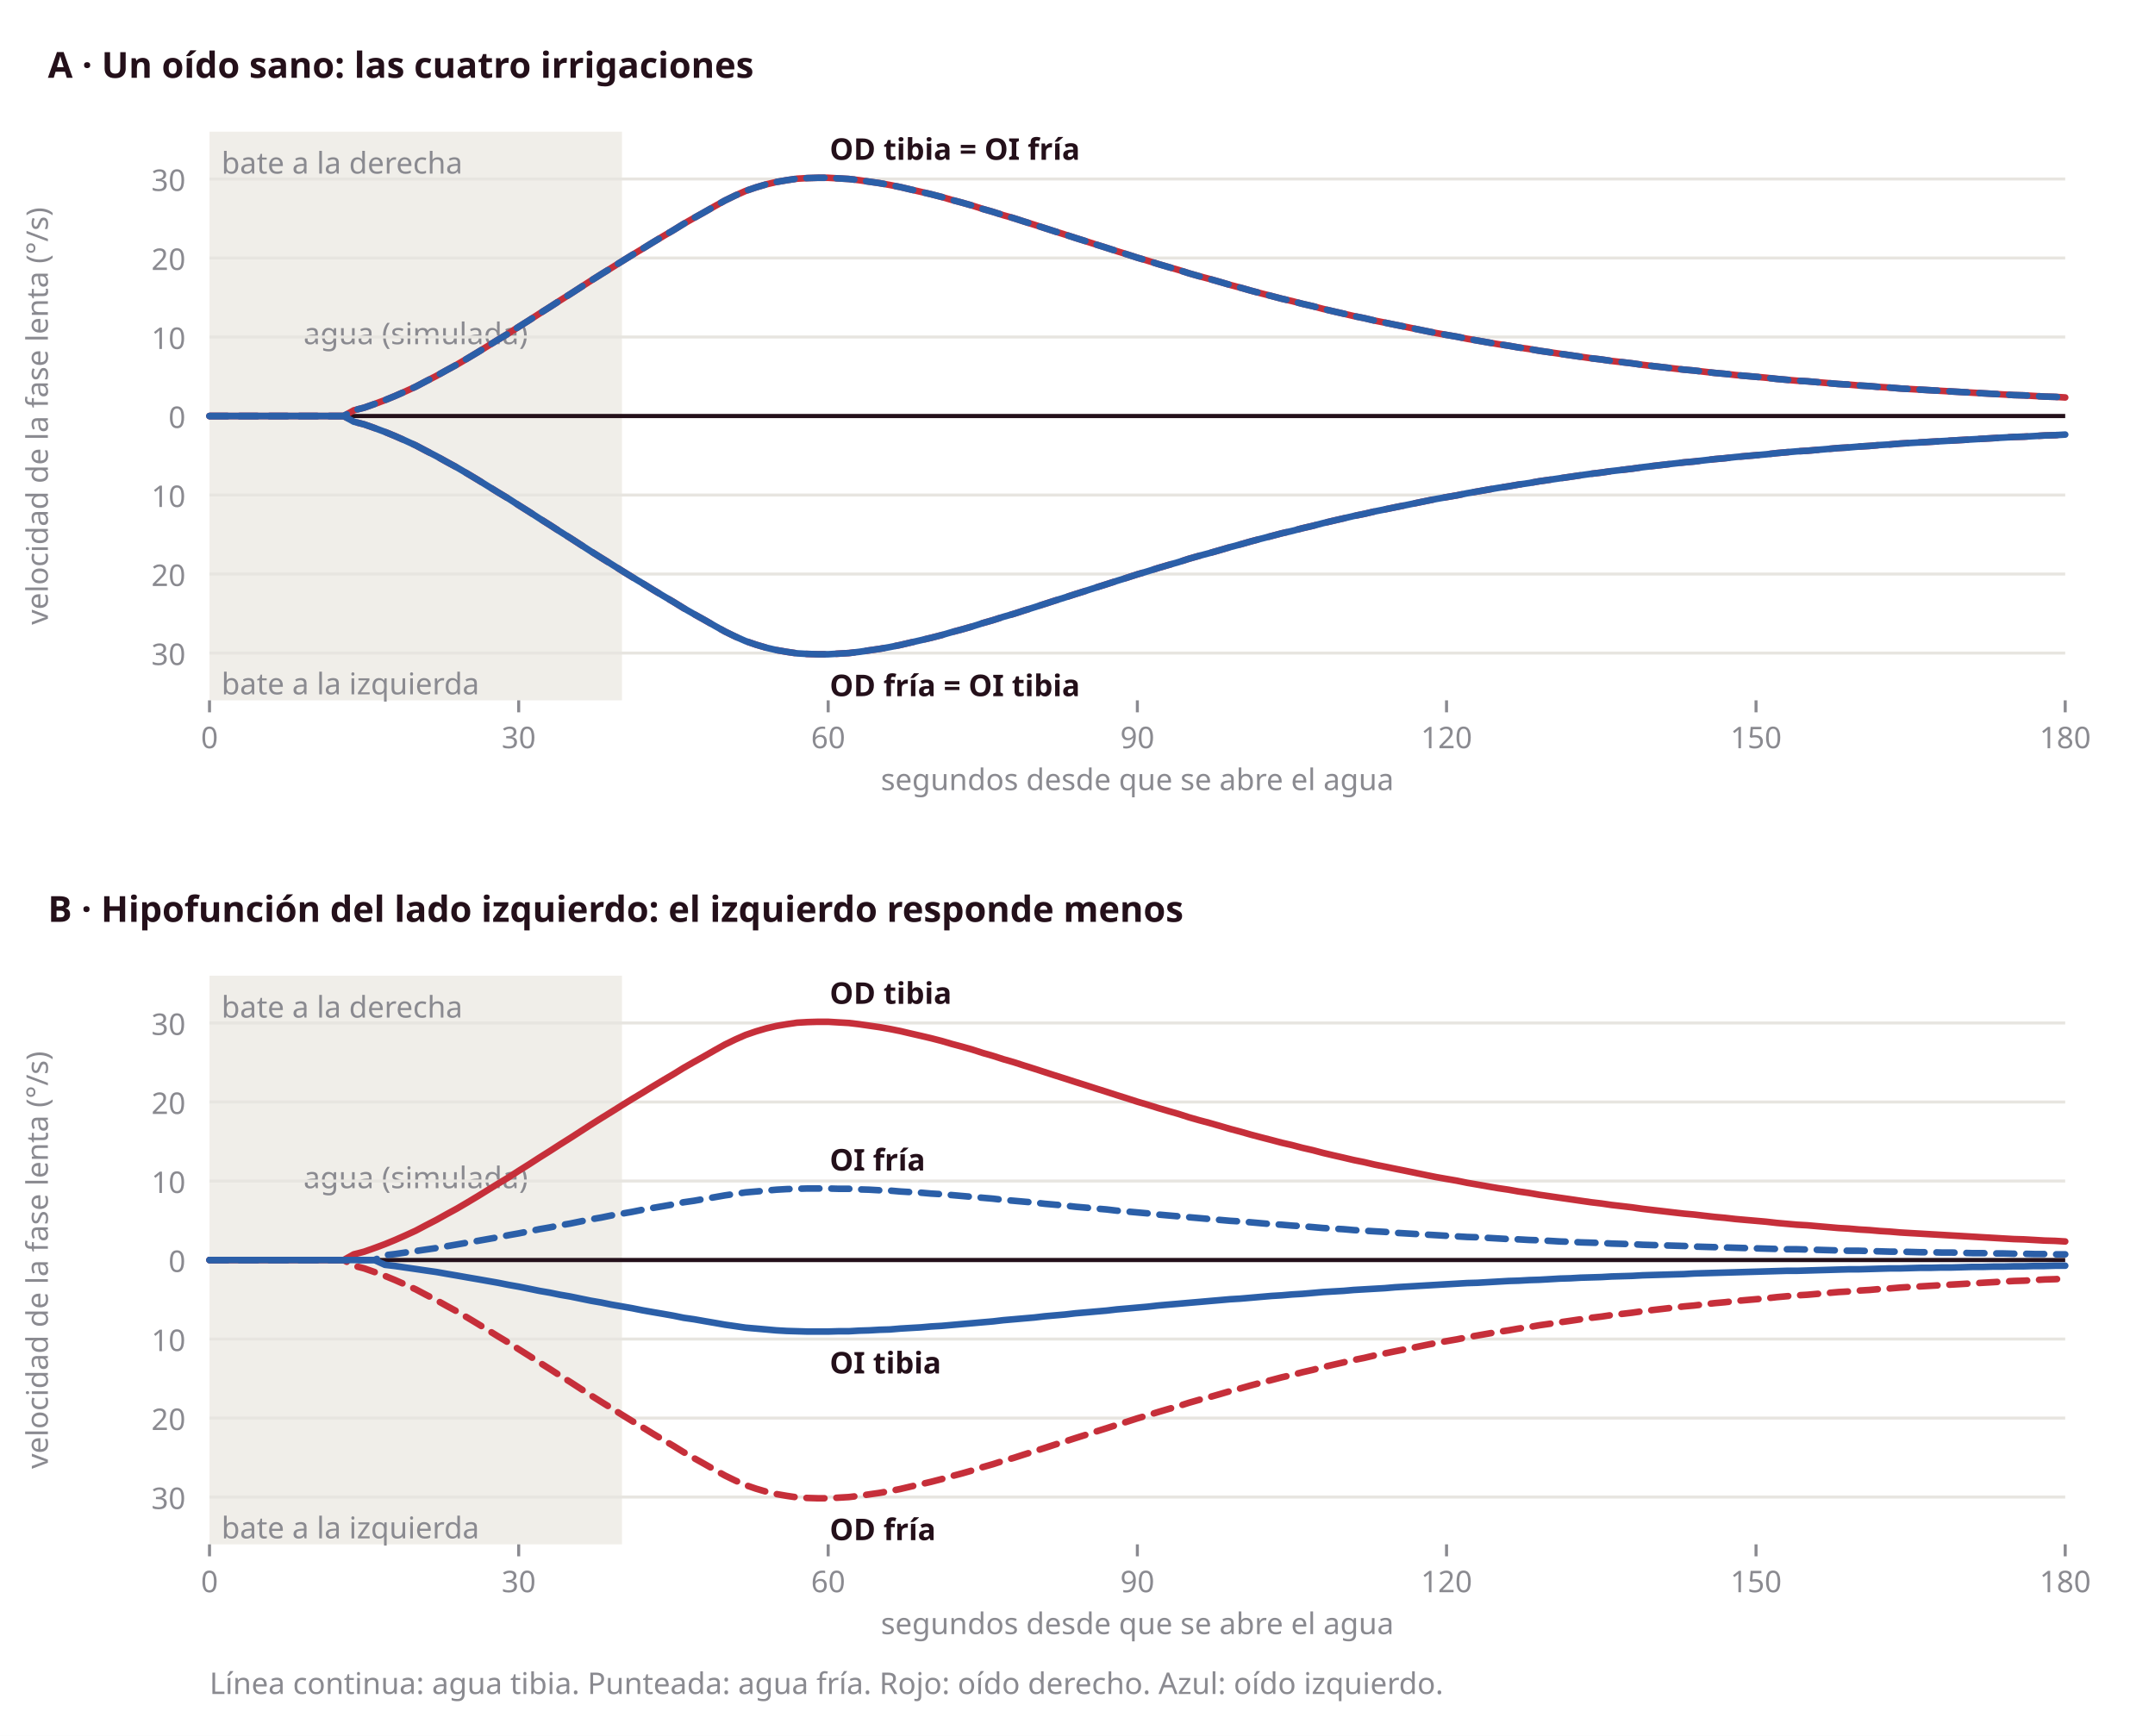
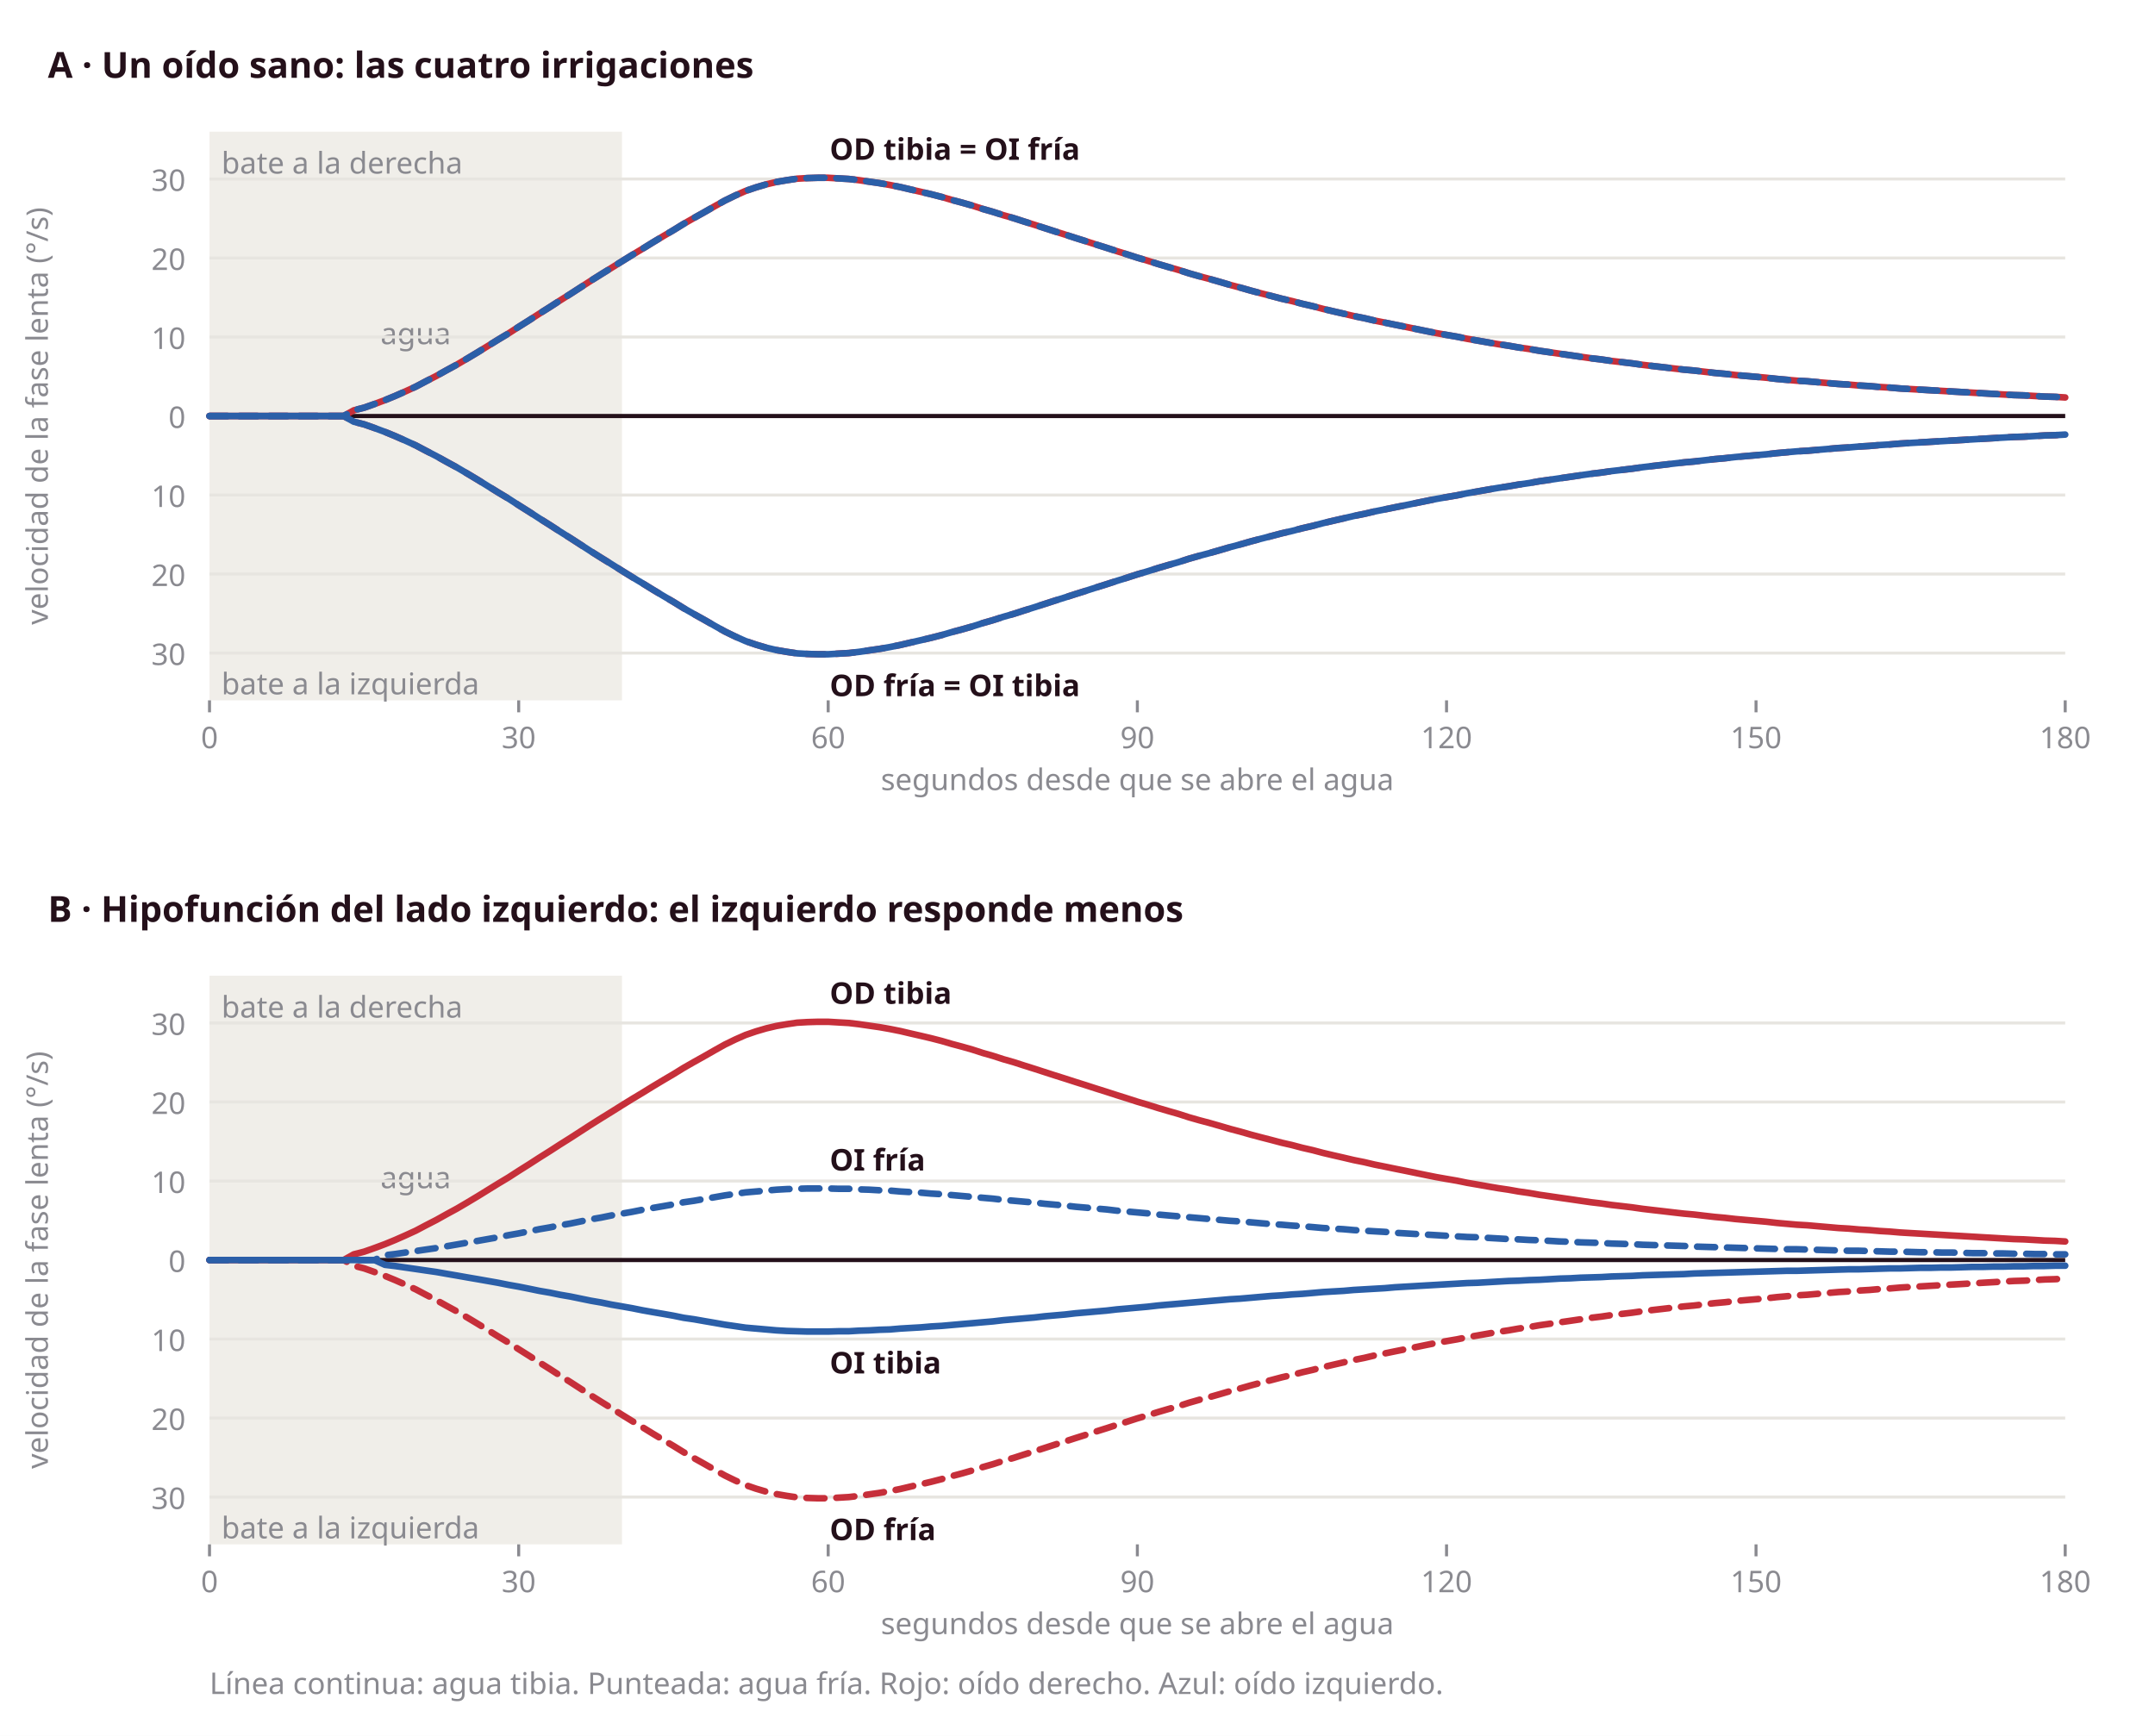
<svg xmlns="http://www.w3.org/2000/svg" viewBox="0 0 720 580" width="720" height="580">
  <defs />
  <rect width="720" height="580" fill="#fff" />
  <text x="16.0" y="26.0" font-family="'Plus Jakarta Sans', sans-serif" font-size="12" fill="#24101a" text-anchor="start" font-weight="700">A · Un oído sano: las cuatro irrigaciones</text>
  <rect x="70.0" y="44" width="137.8" height="190" fill="#f0eee9" />
-   <text x="138.9" y="115.0" font-family="'Plus Jakarta Sans', sans-serif" font-size="10" fill="#8a8a90" text-anchor="middle" font-weight="400">agua (simulada)</text>
+   <text x="138.9" y="115.0" font-family="'Plus Jakarta Sans', sans-serif" font-size="10" fill="#8a8a90" text-anchor="middle" font-weight="400">agua</text>
  <line x1="70.0" y1="218.2" x2="690.0" y2="218.2" stroke="#e7e5e0" stroke-width="1" />
  <text x="62.0" y="222.2" font-family="'Plus Jakarta Sans', sans-serif" font-size="10" fill="#8a8a90" text-anchor="end" font-weight="400">30</text>
  <line x1="70.0" y1="191.8" x2="690.0" y2="191.8" stroke="#e7e5e0" stroke-width="1" />
  <text x="62.0" y="195.8" font-family="'Plus Jakarta Sans', sans-serif" font-size="10" fill="#8a8a90" text-anchor="end" font-weight="400">20</text>
  <line x1="70.0" y1="165.4" x2="690.0" y2="165.4" stroke="#e7e5e0" stroke-width="1" />
  <text x="62.0" y="169.4" font-family="'Plus Jakarta Sans', sans-serif" font-size="10" fill="#8a8a90" text-anchor="end" font-weight="400">10</text>
  <line x1="70.0" y1="139.0" x2="690.0" y2="139.0" stroke="#24101a" stroke-width="1.4" />
  <text x="62.0" y="143.0" font-family="'Plus Jakarta Sans', sans-serif" font-size="10" fill="#8a8a90" text-anchor="end" font-weight="400">0</text>
  <line x1="70.0" y1="112.6" x2="690.0" y2="112.6" stroke="#e7e5e0" stroke-width="1" />
  <text x="62.0" y="116.6" font-family="'Plus Jakarta Sans', sans-serif" font-size="10" fill="#8a8a90" text-anchor="end" font-weight="400">10</text>
  <line x1="70.0" y1="86.2" x2="690.0" y2="86.2" stroke="#e7e5e0" stroke-width="1" />
  <text x="62.0" y="90.2" font-family="'Plus Jakarta Sans', sans-serif" font-size="10" fill="#8a8a90" text-anchor="end" font-weight="400">20</text>
  <line x1="70.0" y1="59.8" x2="690.0" y2="59.8" stroke="#e7e5e0" stroke-width="1" />
  <text x="62.0" y="63.8" font-family="'Plus Jakarta Sans', sans-serif" font-size="10" fill="#8a8a90" text-anchor="end" font-weight="400">30</text>
  <line x1="70.0" y1="234.0" x2="70.0" y2="238.0" stroke="#8a8a90" stroke-width="1" />
  <text x="70.0" y="250.0" font-family="'Plus Jakarta Sans', sans-serif" font-size="10" fill="#8a8a90" text-anchor="middle" font-weight="400">0</text>
  <line x1="173.3" y1="234.0" x2="173.3" y2="238.0" stroke="#8a8a90" stroke-width="1" />
  <text x="173.3" y="250.0" font-family="'Plus Jakarta Sans', sans-serif" font-size="10" fill="#8a8a90" text-anchor="middle" font-weight="400">30</text>
  <line x1="276.7" y1="234.0" x2="276.7" y2="238.0" stroke="#8a8a90" stroke-width="1" />
  <text x="276.7" y="250.0" font-family="'Plus Jakarta Sans', sans-serif" font-size="10" fill="#8a8a90" text-anchor="middle" font-weight="400">60</text>
  <line x1="380.0" y1="234.0" x2="380.0" y2="238.0" stroke="#8a8a90" stroke-width="1" />
  <text x="380.0" y="250.0" font-family="'Plus Jakarta Sans', sans-serif" font-size="10" fill="#8a8a90" text-anchor="middle" font-weight="400">90</text>
  <line x1="483.3" y1="234.0" x2="483.3" y2="238.0" stroke="#8a8a90" stroke-width="1" />
  <text x="483.3" y="250.0" font-family="'Plus Jakarta Sans', sans-serif" font-size="10" fill="#8a8a90" text-anchor="middle" font-weight="400">120</text>
  <line x1="586.7" y1="234.0" x2="586.7" y2="238.0" stroke="#8a8a90" stroke-width="1" />
  <text x="586.7" y="250.0" font-family="'Plus Jakarta Sans', sans-serif" font-size="10" fill="#8a8a90" text-anchor="middle" font-weight="400">150</text>
  <line x1="690.0" y1="234.0" x2="690.0" y2="238.0" stroke="#8a8a90" stroke-width="1" />
  <text x="690.0" y="250.0" font-family="'Plus Jakarta Sans', sans-serif" font-size="10" fill="#8a8a90" text-anchor="middle" font-weight="400">180</text>
  <text x="380.0" y="264.0" font-family="'Plus Jakarta Sans', sans-serif" font-size="10" fill="#8a8a90" text-anchor="middle" font-weight="400">segundos desde que se abre el agua</text>
  <text transform="translate(16,139.0) rotate(-90)" font-family="'Plus Jakarta Sans', sans-serif" font-size="10" fill="#8a8a90" text-anchor="middle">velocidad de la fase lenta (°/s)</text>
  <text x="74.0" y="58.0" font-family="'Plus Jakarta Sans', sans-serif" font-size="10" fill="#8a8a90" text-anchor="start" font-weight="400">bate a la derecha</text>
  <text x="74.0" y="232.0" font-family="'Plus Jakarta Sans', sans-serif" font-size="10" fill="#8a8a90" text-anchor="start" font-weight="400">bate a la izquierda</text>
  <polyline points="70.0,139.0 73.4,139.0 76.9,139.0 80.3,139.0 83.8,139.0 87.2,139.0 90.7,139.0 94.1,139.0 97.6,139.0 101.0,139.0 104.4,139.0 107.9,139.0 111.3,139.0 114.8,139.0 118.2,137.1 121.7,136.2 125.1,135.0 128.6,133.7 132.0,132.3 135.4,130.8 138.9,129.2 142.3,127.4 145.8,125.6 149.2,123.7 152.7,121.8 156.1,119.8 159.6,117.7 163.0,115.6 166.4,113.5 169.9,111.4 173.3,109.2 176.8,107.0 180.2,104.8 183.7,102.6 187.1,100.4 190.6,98.2 194.0,96.0 197.4,93.8 200.9,91.6 204.3,89.5 207.8,87.3 211.2,85.2 214.7,83.1 218.1,81.0 221.6,78.9 225.0,76.9 228.4,74.8 231.9,72.8 235.3,70.9 238.8,68.9 242.2,67.0 245.7,65.3 249.1,63.8 252.6,62.6 256.0,61.6 259.4,60.8 262.9,60.2 266.3,59.7 269.8,59.5 273.2,59.4 276.7,59.4 280.1,59.6 283.6,59.8 287.0,60.2 290.4,60.7 293.9,61.2 297.3,61.8 300.8,62.5 304.2,63.3 307.7,64.1 311.1,64.9 314.6,65.8 318.0,66.8 321.4,67.7 324.9,68.7 328.3,69.8 331.8,70.8 335.2,71.9 338.7,72.9 342.1,74.0 345.6,75.1 349.0,76.2 352.4,77.3 355.9,78.4 359.3,79.5 362.8,80.6 366.2,81.7 369.7,82.8 373.1,83.9 376.6,85.0 380.0,86.1 383.4,87.1 386.9,88.2 390.3,89.2 393.8,90.2 397.2,91.3 400.7,92.3 404.1,93.2 407.6,94.2 411.0,95.2 414.4,96.1 417.9,97.1 421.3,98.0 424.8,98.9 428.2,99.8 431.7,100.6 435.1,101.5 438.6,102.3 442.0,103.2 445.4,104.0 448.9,104.8 452.3,105.6 455.8,106.3 459.2,107.1 462.7,107.8 466.1,108.5 469.6,109.2 473.0,109.9 476.4,110.6 479.9,111.3 483.3,111.9 486.8,112.5 490.2,113.2 493.7,113.8 497.1,114.4 500.6,115.0 504.0,115.5 507.4,116.1 510.9,116.6 514.3,117.2 517.8,117.7 521.2,118.2 524.7,118.7 528.1,119.2 531.6,119.7 535.0,120.1 538.4,120.6 541.9,121.0 545.3,121.4 548.8,121.9 552.2,122.3 555.7,122.7 559.1,123.1 562.6,123.5 566.0,123.8 569.4,124.2 572.9,124.6 576.3,124.9 579.8,125.3 583.2,125.6 586.7,125.9 590.1,126.2 593.6,126.6 597.0,126.9 600.4,127.2 603.9,127.4 607.3,127.7 610.8,128.0 614.2,128.3 617.7,128.5 621.1,128.8 624.6,129.0 628.0,129.3 631.4,129.5 634.9,129.8 638.3,130.0 641.8,130.2 645.2,130.4 648.7,130.6 652.1,130.8 655.6,131.0 659.0,131.2 662.4,131.4 665.9,131.6 669.3,131.8 672.8,132.0 676.2,132.1 679.7,132.3 683.1,132.5 686.6,132.6 690.0,132.8" fill="none" stroke="#c62f3a" stroke-width="2.2" stroke-linejoin="round" stroke-linecap="round" />
  <text x="277.2" y="53.4" font-family="'Plus Jakarta Sans', sans-serif" font-size="10" fill="#24101a" text-anchor="start" font-weight="700">OD tibia = OI fría</text>
  <polyline points="70.0,139.0 73.4,139.0 76.9,139.0 80.3,139.0 83.8,139.0 87.2,139.0 90.7,139.0 94.1,139.0 97.6,139.0 101.0,139.0 104.4,139.0 107.9,139.0 111.3,139.0 114.8,139.0 118.2,140.9 121.7,141.8 125.1,143.0 128.6,144.3 132.0,145.7 135.4,147.2 138.9,148.8 142.3,150.6 145.8,152.4 149.2,154.3 152.7,156.2 156.1,158.2 159.6,160.3 163.0,162.4 166.4,164.5 169.9,166.6 173.3,168.8 176.8,171.0 180.2,173.2 183.7,175.4 187.1,177.6 190.6,179.8 194.0,182.0 197.4,184.2 200.9,186.4 204.3,188.5 207.8,190.7 211.2,192.8 214.7,194.9 218.1,197.0 221.6,199.1 225.0,201.1 228.4,203.2 231.9,205.2 235.3,207.1 238.8,209.1 242.2,211.0 245.7,212.7 249.1,214.2 252.6,215.4 256.0,216.4 259.4,217.2 262.9,217.8 266.3,218.3 269.8,218.5 273.2,218.6 276.7,218.6 280.1,218.4 283.6,218.2 287.0,217.8 290.4,217.3 293.9,216.8 297.3,216.2 300.8,215.5 304.2,214.7 307.7,213.9 311.1,213.1 314.6,212.2 318.0,211.2 321.4,210.3 324.9,209.3 328.3,208.2 331.8,207.2 335.2,206.1 338.7,205.1 342.1,204.0 345.6,202.9 349.0,201.8 352.4,200.7 355.9,199.6 359.3,198.5 362.8,197.4 366.2,196.3 369.7,195.2 373.1,194.1 376.6,193.0 380.0,191.9 383.4,190.9 386.9,189.8 390.3,188.8 393.8,187.8 397.2,186.7 400.7,185.7 404.1,184.8 407.6,183.8 411.0,182.8 414.4,181.9 417.9,180.9 421.3,180.0 424.8,179.1 428.2,178.2 431.7,177.4 435.1,176.5 438.6,175.7 442.0,174.8 445.4,174.0 448.9,173.2 452.3,172.4 455.8,171.7 459.2,170.9 462.7,170.2 466.1,169.5 469.6,168.8 473.0,168.1 476.4,167.4 479.9,166.7 483.3,166.1 486.8,165.5 490.2,164.8 493.7,164.2 497.1,163.6 500.6,163.0 504.0,162.5 507.4,161.9 510.9,161.4 514.3,160.8 517.8,160.3 521.2,159.8 524.7,159.3 528.1,158.8 531.6,158.3 535.0,157.9 538.4,157.4 541.9,157.0 545.3,156.6 548.8,156.1 552.2,155.7 555.7,155.3 559.1,154.9 562.6,154.5 566.0,154.2 569.4,153.8 572.9,153.4 576.3,153.1 579.8,152.7 583.2,152.4 586.7,152.1 590.1,151.8 593.6,151.4 597.0,151.1 600.4,150.8 603.9,150.6 607.3,150.3 610.8,150.0 614.2,149.7 617.7,149.5 621.1,149.2 624.6,149.0 628.0,148.7 631.4,148.5 634.9,148.2 638.3,148.0 641.8,147.8 645.2,147.6 648.7,147.4 652.1,147.2 655.6,147.0 659.0,146.8 662.4,146.6 665.9,146.4 669.3,146.2 672.8,146.0 676.2,145.9 679.7,145.7 683.1,145.5 686.6,145.4 690.0,145.2" fill="none" stroke="#c62f3a" stroke-width="2.2" stroke-linejoin="round" stroke-linecap="round" stroke-dasharray="6 4" />
  <text x="277.2" y="232.6" font-family="'Plus Jakarta Sans', sans-serif" font-size="10" fill="#24101a" text-anchor="start" font-weight="700">OD fría = OI tibia</text>
  <polyline points="70.0,139.0 73.4,139.0 76.9,139.0 80.3,139.0 83.8,139.0 87.2,139.0 90.7,139.0 94.1,139.0 97.6,139.0 101.0,139.0 104.4,139.0 107.9,139.0 111.3,139.0 114.8,139.0 118.2,140.9 121.7,141.8 125.1,143.0 128.6,144.3 132.0,145.7 135.4,147.2 138.9,148.8 142.3,150.6 145.8,152.4 149.2,154.3 152.7,156.2 156.1,158.2 159.6,160.3 163.0,162.4 166.4,164.5 169.9,166.6 173.3,168.8 176.8,171.0 180.2,173.2 183.7,175.4 187.1,177.6 190.6,179.8 194.0,182.0 197.4,184.2 200.9,186.4 204.3,188.5 207.8,190.7 211.2,192.8 214.7,194.9 218.1,197.0 221.6,199.1 225.0,201.1 228.4,203.2 231.9,205.2 235.3,207.1 238.8,209.1 242.2,211.0 245.7,212.7 249.1,214.2 252.6,215.4 256.0,216.4 259.4,217.2 262.9,217.8 266.3,218.3 269.8,218.5 273.2,218.6 276.7,218.6 280.1,218.4 283.6,218.2 287.0,217.8 290.4,217.3 293.9,216.8 297.3,216.2 300.8,215.5 304.2,214.7 307.7,213.9 311.1,213.1 314.6,212.2 318.0,211.2 321.4,210.3 324.9,209.3 328.3,208.2 331.8,207.2 335.2,206.1 338.7,205.1 342.1,204.0 345.6,202.9 349.0,201.8 352.4,200.7 355.9,199.6 359.3,198.5 362.8,197.4 366.2,196.3 369.7,195.2 373.1,194.1 376.6,193.0 380.0,191.9 383.4,190.9 386.9,189.8 390.3,188.8 393.8,187.8 397.2,186.7 400.7,185.7 404.1,184.8 407.6,183.8 411.0,182.8 414.4,181.9 417.9,180.9 421.3,180.0 424.8,179.1 428.2,178.2 431.7,177.4 435.1,176.5 438.6,175.7 442.0,174.8 445.4,174.0 448.9,173.2 452.3,172.4 455.8,171.7 459.2,170.9 462.7,170.2 466.1,169.5 469.6,168.8 473.0,168.1 476.4,167.4 479.9,166.7 483.3,166.1 486.8,165.5 490.2,164.8 493.7,164.2 497.1,163.6 500.6,163.0 504.0,162.5 507.4,161.9 510.9,161.4 514.3,160.8 517.8,160.3 521.2,159.8 524.7,159.3 528.1,158.8 531.6,158.3 535.0,157.9 538.4,157.4 541.9,157.0 545.3,156.6 548.8,156.1 552.2,155.7 555.7,155.3 559.1,154.9 562.6,154.5 566.0,154.2 569.4,153.8 572.9,153.4 576.3,153.1 579.8,152.7 583.2,152.4 586.7,152.1 590.1,151.8 593.6,151.4 597.0,151.1 600.4,150.8 603.9,150.6 607.3,150.3 610.8,150.0 614.2,149.7 617.7,149.5 621.1,149.2 624.6,149.0 628.0,148.7 631.4,148.5 634.9,148.2 638.3,148.0 641.8,147.8 645.2,147.6 648.7,147.4 652.1,147.2 655.6,147.0 659.0,146.8 662.4,146.6 665.9,146.4 669.3,146.2 672.8,146.0 676.2,145.9 679.7,145.7 683.1,145.5 686.6,145.4 690.0,145.2" fill="none" stroke="#2b5fa8" stroke-width="2.2" stroke-linejoin="round" stroke-linecap="round" />
  <polyline points="70.0,139.0 73.4,139.0 76.9,139.0 80.3,139.0 83.8,139.0 87.2,139.0 90.7,139.0 94.1,139.0 97.6,139.0 101.0,139.0 104.4,139.0 107.9,139.0 111.3,139.0 114.8,139.0 118.2,137.1 121.7,136.2 125.1,135.0 128.6,133.7 132.0,132.3 135.4,130.8 138.9,129.2 142.3,127.4 145.8,125.6 149.2,123.7 152.7,121.8 156.1,119.8 159.6,117.7 163.0,115.6 166.4,113.5 169.9,111.4 173.3,109.2 176.8,107.0 180.2,104.8 183.7,102.6 187.1,100.4 190.6,98.2 194.0,96.0 197.4,93.8 200.9,91.6 204.3,89.5 207.8,87.3 211.2,85.2 214.7,83.1 218.1,81.0 221.6,78.9 225.0,76.9 228.4,74.8 231.9,72.8 235.3,70.9 238.8,68.9 242.2,67.0 245.7,65.3 249.1,63.8 252.6,62.6 256.0,61.6 259.4,60.8 262.9,60.2 266.3,59.7 269.8,59.5 273.2,59.4 276.7,59.4 280.1,59.6 283.6,59.8 287.0,60.2 290.4,60.7 293.9,61.2 297.3,61.8 300.8,62.5 304.2,63.3 307.7,64.1 311.1,64.9 314.6,65.8 318.0,66.8 321.4,67.7 324.9,68.7 328.3,69.8 331.8,70.8 335.2,71.9 338.7,72.9 342.1,74.0 345.6,75.1 349.0,76.2 352.4,77.3 355.9,78.4 359.3,79.5 362.8,80.6 366.2,81.7 369.7,82.8 373.1,83.9 376.6,85.0 380.0,86.1 383.4,87.1 386.9,88.2 390.3,89.2 393.8,90.2 397.2,91.3 400.7,92.3 404.1,93.2 407.6,94.2 411.0,95.2 414.4,96.1 417.9,97.1 421.3,98.0 424.8,98.9 428.2,99.8 431.7,100.6 435.1,101.5 438.6,102.3 442.0,103.2 445.4,104.0 448.9,104.8 452.3,105.6 455.8,106.3 459.2,107.1 462.7,107.8 466.1,108.5 469.6,109.2 473.0,109.9 476.4,110.6 479.9,111.3 483.3,111.9 486.8,112.5 490.2,113.2 493.7,113.8 497.1,114.4 500.6,115.0 504.0,115.5 507.4,116.1 510.9,116.6 514.3,117.2 517.8,117.7 521.2,118.2 524.7,118.7 528.1,119.2 531.6,119.7 535.0,120.1 538.4,120.6 541.9,121.0 545.3,121.4 548.8,121.9 552.2,122.3 555.7,122.7 559.1,123.1 562.6,123.5 566.0,123.8 569.4,124.2 572.9,124.6 576.3,124.9 579.8,125.3 583.2,125.6 586.7,125.9 590.1,126.2 593.6,126.6 597.0,126.9 600.4,127.2 603.9,127.4 607.3,127.7 610.8,128.0 614.2,128.3 617.7,128.5 621.1,128.8 624.6,129.0 628.0,129.3 631.4,129.5 634.9,129.8 638.3,130.0 641.8,130.2 645.2,130.4 648.7,130.6 652.1,130.8 655.6,131.0 659.0,131.2 662.4,131.4 665.9,131.6 669.3,131.8 672.8,132.0 676.2,132.1 679.7,132.3 683.1,132.5 686.6,132.6 690.0,132.8" fill="none" stroke="#2b5fa8" stroke-width="2.2" stroke-linejoin="round" stroke-linecap="round" stroke-dasharray="6 4" />
  <text x="16.0" y="308.0" font-family="'Plus Jakarta Sans', sans-serif" font-size="12" fill="#24101a" text-anchor="start" font-weight="700">B · Hipofunción del lado izquierdo: el izquierdo responde menos</text>
  <rect x="70.0" y="326" width="137.8" height="190" fill="#f0eee9" />
-   <text x="138.9" y="397.0" font-family="'Plus Jakarta Sans', sans-serif" font-size="10" fill="#8a8a90" text-anchor="middle" font-weight="400">agua (simulada)</text>
+   <text x="138.9" y="397.0" font-family="'Plus Jakarta Sans', sans-serif" font-size="10" fill="#8a8a90" text-anchor="middle" font-weight="400">agua</text>
  <line x1="70.0" y1="500.2" x2="690.0" y2="500.2" stroke="#e7e5e0" stroke-width="1" />
  <text x="62.0" y="504.2" font-family="'Plus Jakarta Sans', sans-serif" font-size="10" fill="#8a8a90" text-anchor="end" font-weight="400">30</text>
  <line x1="70.0" y1="473.8" x2="690.0" y2="473.8" stroke="#e7e5e0" stroke-width="1" />
  <text x="62.0" y="477.8" font-family="'Plus Jakarta Sans', sans-serif" font-size="10" fill="#8a8a90" text-anchor="end" font-weight="400">20</text>
  <line x1="70.0" y1="447.4" x2="690.0" y2="447.4" stroke="#e7e5e0" stroke-width="1" />
  <text x="62.0" y="451.4" font-family="'Plus Jakarta Sans', sans-serif" font-size="10" fill="#8a8a90" text-anchor="end" font-weight="400">10</text>
  <line x1="70.0" y1="421.0" x2="690.0" y2="421.0" stroke="#24101a" stroke-width="1.4" />
  <text x="62.0" y="425.0" font-family="'Plus Jakarta Sans', sans-serif" font-size="10" fill="#8a8a90" text-anchor="end" font-weight="400">0</text>
  <line x1="70.0" y1="394.6" x2="690.0" y2="394.6" stroke="#e7e5e0" stroke-width="1" />
  <text x="62.0" y="398.6" font-family="'Plus Jakarta Sans', sans-serif" font-size="10" fill="#8a8a90" text-anchor="end" font-weight="400">10</text>
  <line x1="70.0" y1="368.2" x2="690.0" y2="368.2" stroke="#e7e5e0" stroke-width="1" />
  <text x="62.0" y="372.2" font-family="'Plus Jakarta Sans', sans-serif" font-size="10" fill="#8a8a90" text-anchor="end" font-weight="400">20</text>
  <line x1="70.0" y1="341.8" x2="690.0" y2="341.8" stroke="#e7e5e0" stroke-width="1" />
  <text x="62.0" y="345.8" font-family="'Plus Jakarta Sans', sans-serif" font-size="10" fill="#8a8a90" text-anchor="end" font-weight="400">30</text>
  <line x1="70.0" y1="516.0" x2="70.0" y2="520.0" stroke="#8a8a90" stroke-width="1" />
  <text x="70.0" y="532.0" font-family="'Plus Jakarta Sans', sans-serif" font-size="10" fill="#8a8a90" text-anchor="middle" font-weight="400">0</text>
  <line x1="173.3" y1="516.0" x2="173.3" y2="520.0" stroke="#8a8a90" stroke-width="1" />
  <text x="173.3" y="532.0" font-family="'Plus Jakarta Sans', sans-serif" font-size="10" fill="#8a8a90" text-anchor="middle" font-weight="400">30</text>
  <line x1="276.7" y1="516.0" x2="276.7" y2="520.0" stroke="#8a8a90" stroke-width="1" />
  <text x="276.7" y="532.0" font-family="'Plus Jakarta Sans', sans-serif" font-size="10" fill="#8a8a90" text-anchor="middle" font-weight="400">60</text>
  <line x1="380.0" y1="516.0" x2="380.0" y2="520.0" stroke="#8a8a90" stroke-width="1" />
  <text x="380.0" y="532.0" font-family="'Plus Jakarta Sans', sans-serif" font-size="10" fill="#8a8a90" text-anchor="middle" font-weight="400">90</text>
  <line x1="483.3" y1="516.0" x2="483.3" y2="520.0" stroke="#8a8a90" stroke-width="1" />
  <text x="483.3" y="532.0" font-family="'Plus Jakarta Sans', sans-serif" font-size="10" fill="#8a8a90" text-anchor="middle" font-weight="400">120</text>
  <line x1="586.7" y1="516.0" x2="586.7" y2="520.0" stroke="#8a8a90" stroke-width="1" />
  <text x="586.7" y="532.0" font-family="'Plus Jakarta Sans', sans-serif" font-size="10" fill="#8a8a90" text-anchor="middle" font-weight="400">150</text>
  <line x1="690.0" y1="516.0" x2="690.0" y2="520.0" stroke="#8a8a90" stroke-width="1" />
  <text x="690.0" y="532.0" font-family="'Plus Jakarta Sans', sans-serif" font-size="10" fill="#8a8a90" text-anchor="middle" font-weight="400">180</text>
  <text x="380.0" y="546.0" font-family="'Plus Jakarta Sans', sans-serif" font-size="10" fill="#8a8a90" text-anchor="middle" font-weight="400">segundos desde que se abre el agua</text>
  <text transform="translate(16,421.0) rotate(-90)" font-family="'Plus Jakarta Sans', sans-serif" font-size="10" fill="#8a8a90" text-anchor="middle">velocidad de la fase lenta (°/s)</text>
  <text x="74.0" y="340.0" font-family="'Plus Jakarta Sans', sans-serif" font-size="10" fill="#8a8a90" text-anchor="start" font-weight="400">bate a la derecha</text>
  <text x="74.0" y="514.0" font-family="'Plus Jakarta Sans', sans-serif" font-size="10" fill="#8a8a90" text-anchor="start" font-weight="400">bate a la izquierda</text>
  <polyline points="70.0,421.0 73.4,421.0 76.9,421.0 80.3,421.0 83.8,421.0 87.2,421.0 90.7,421.0 94.1,421.0 97.6,421.0 101.0,421.0 104.4,421.0 107.9,421.0 111.3,421.0 114.8,421.0 118.2,419.1 121.7,418.2 125.1,417.0 128.6,415.7 132.0,414.3 135.4,412.8 138.9,411.2 142.3,409.4 145.8,407.6 149.2,405.7 152.7,403.8 156.1,401.8 159.6,399.7 163.0,397.6 166.4,395.5 169.9,393.4 173.3,391.2 176.8,389.0 180.2,386.8 183.7,384.6 187.1,382.4 190.6,380.2 194.0,378.0 197.4,375.8 200.9,373.6 204.3,371.5 207.8,369.3 211.2,367.2 214.7,365.1 218.1,363.0 221.6,360.9 225.0,358.9 228.4,356.8 231.9,354.8 235.3,352.9 238.8,350.9 242.2,349.0 245.7,347.3 249.1,345.8 252.6,344.6 256.0,343.6 259.4,342.8 262.9,342.2 266.3,341.7 269.8,341.5 273.2,341.4 276.7,341.4 280.1,341.6 283.6,341.8 287.0,342.2 290.4,342.7 293.9,343.2 297.3,343.8 300.8,344.5 304.2,345.3 307.7,346.1 311.1,346.9 314.6,347.8 318.0,348.8 321.4,349.7 324.9,350.7 328.3,351.8 331.8,352.8 335.2,353.9 338.7,354.9 342.1,356.0 345.6,357.1 349.0,358.2 352.4,359.3 355.9,360.4 359.3,361.5 362.8,362.6 366.2,363.7 369.7,364.8 373.1,365.9 376.6,367.0 380.0,368.1 383.4,369.1 386.9,370.2 390.3,371.2 393.8,372.2 397.2,373.3 400.7,374.3 404.1,375.2 407.6,376.2 411.0,377.2 414.4,378.1 417.9,379.1 421.3,380.0 424.8,380.9 428.2,381.8 431.7,382.6 435.1,383.5 438.6,384.3 442.0,385.2 445.4,386.0 448.9,386.8 452.3,387.6 455.8,388.3 459.2,389.1 462.7,389.8 466.1,390.5 469.6,391.2 473.0,391.9 476.4,392.6 479.9,393.3 483.3,393.9 486.8,394.5 490.2,395.2 493.7,395.8 497.1,396.4 500.6,397.0 504.0,397.5 507.4,398.1 510.9,398.6 514.3,399.2 517.8,399.7 521.2,400.2 524.7,400.7 528.1,401.2 531.6,401.7 535.0,402.1 538.4,402.6 541.9,403.0 545.3,403.4 548.8,403.9 552.2,404.3 555.7,404.7 559.1,405.1 562.6,405.5 566.0,405.8 569.4,406.2 572.9,406.6 576.3,406.9 579.8,407.3 583.2,407.6 586.7,407.9 590.1,408.2 593.6,408.6 597.0,408.9 600.4,409.2 603.9,409.4 607.3,409.7 610.8,410.0 614.2,410.3 617.7,410.5 621.1,410.8 624.6,411.0 628.0,411.3 631.4,411.5 634.9,411.8 638.3,412.0 641.8,412.2 645.2,412.4 648.7,412.6 652.1,412.8 655.6,413.0 659.0,413.2 662.4,413.4 665.9,413.6 669.3,413.8 672.8,414.0 676.2,414.1 679.7,414.3 683.1,414.5 686.6,414.6 690.0,414.8" fill="none" stroke="#c62f3a" stroke-width="2.2" stroke-linejoin="round" stroke-linecap="round" />
  <text x="277.2" y="335.4" font-family="'Plus Jakarta Sans', sans-serif" font-size="10" fill="#24101a" text-anchor="start" font-weight="700">OD tibia</text>
  <polyline points="70.0,421.0 73.4,421.0 76.9,421.0 80.3,421.0 83.8,421.0 87.2,421.0 90.7,421.0 94.1,421.0 97.6,421.0 101.0,421.0 104.4,421.0 107.9,421.0 111.3,421.0 114.8,421.0 118.2,422.9 121.7,423.8 125.1,425.0 128.6,426.3 132.0,427.7 135.4,429.2 138.9,430.8 142.3,432.6 145.8,434.4 149.2,436.3 152.7,438.2 156.1,440.2 159.6,442.3 163.0,444.4 166.4,446.5 169.9,448.6 173.3,450.8 176.8,453.0 180.2,455.2 183.7,457.4 187.1,459.6 190.6,461.8 194.0,464.0 197.4,466.2 200.9,468.4 204.3,470.5 207.8,472.7 211.2,474.8 214.7,476.9 218.1,479.0 221.6,481.1 225.0,483.1 228.4,485.2 231.9,487.2 235.3,489.1 238.8,491.1 242.2,493.0 245.7,494.7 249.1,496.2 252.6,497.4 256.0,498.4 259.4,499.2 262.9,499.8 266.3,500.3 269.8,500.5 273.2,500.6 276.7,500.6 280.1,500.4 283.6,500.2 287.0,499.8 290.4,499.3 293.9,498.8 297.3,498.2 300.8,497.5 304.2,496.7 307.7,495.9 311.1,495.1 314.6,494.2 318.0,493.2 321.4,492.3 324.9,491.3 328.3,490.2 331.8,489.2 335.2,488.1 338.7,487.1 342.1,486.0 345.6,484.9 349.0,483.8 352.4,482.7 355.9,481.6 359.3,480.5 362.8,479.4 366.2,478.3 369.7,477.2 373.1,476.1 376.6,475.0 380.0,473.9 383.4,472.9 386.9,471.8 390.3,470.8 393.8,469.8 397.2,468.7 400.7,467.7 404.1,466.8 407.6,465.8 411.0,464.8 414.4,463.9 417.9,462.9 421.3,462.0 424.8,461.1 428.2,460.2 431.7,459.4 435.1,458.5 438.6,457.7 442.0,456.8 445.4,456.0 448.9,455.2 452.3,454.4 455.8,453.7 459.2,452.9 462.7,452.2 466.1,451.5 469.6,450.8 473.0,450.1 476.4,449.4 479.9,448.7 483.3,448.1 486.8,447.5 490.2,446.8 493.7,446.2 497.1,445.6 500.6,445.0 504.0,444.5 507.4,443.9 510.9,443.4 514.3,442.8 517.8,442.3 521.2,441.8 524.7,441.3 528.1,440.8 531.6,440.3 535.0,439.9 538.4,439.4 541.9,439.0 545.3,438.6 548.8,438.1 552.2,437.7 555.7,437.3 559.1,436.9 562.6,436.5 566.0,436.2 569.4,435.8 572.9,435.4 576.3,435.1 579.8,434.7 583.2,434.4 586.7,434.1 590.1,433.8 593.6,433.4 597.0,433.1 600.4,432.8 603.9,432.6 607.3,432.3 610.8,432.0 614.2,431.7 617.7,431.5 621.1,431.2 624.6,431.0 628.0,430.7 631.4,430.5 634.9,430.2 638.3,430.0 641.8,429.8 645.2,429.6 648.7,429.4 652.1,429.2 655.6,429.0 659.0,428.8 662.4,428.6 665.9,428.4 669.3,428.2 672.8,428.0 676.2,427.9 679.7,427.7 683.1,427.5 686.6,427.4 690.0,427.2" fill="none" stroke="#c62f3a" stroke-width="2.2" stroke-linejoin="round" stroke-linecap="round" stroke-dasharray="6 4" />
  <text x="277.2" y="514.6" font-family="'Plus Jakarta Sans', sans-serif" font-size="10" fill="#24101a" text-anchor="start" font-weight="700">OD fría</text>
  <polyline points="70.0,421.0 73.4,421.0 76.9,421.0 80.3,421.0 83.8,421.0 87.2,421.0 90.7,421.0 94.1,421.0 97.6,421.0 101.0,421.0 104.4,421.0 107.9,421.0 111.3,421.0 114.8,421.0 118.2,421.0 121.7,421.0 125.1,421.0 128.6,422.6 132.0,423.0 135.4,423.5 138.9,424.0 142.3,424.5 145.8,425.0 149.2,425.6 152.7,426.2 156.1,426.8 159.6,427.4 163.0,428.0 166.4,428.6 169.9,429.3 173.3,429.9 176.8,430.6 180.2,431.3 183.7,431.9 187.1,432.6 190.6,433.2 194.0,433.9 197.4,434.6 200.9,435.2 204.3,435.9 207.8,436.5 211.2,437.1 214.7,437.8 218.1,438.4 221.6,439.0 225.0,439.6 228.4,440.3 231.9,440.8 235.3,441.4 238.8,442.0 242.2,442.6 245.7,443.1 249.1,443.6 252.6,443.9 256.0,444.2 259.4,444.5 262.9,444.7 266.3,444.8 269.8,444.9 273.2,444.9 276.7,444.9 280.1,444.8 283.6,444.8 287.0,444.6 290.4,444.5 293.9,444.3 297.3,444.2 300.8,443.9 304.2,443.7 307.7,443.5 311.1,443.2 314.6,443.0 318.0,442.7 321.4,442.4 324.9,442.1 328.3,441.8 331.8,441.5 335.2,441.1 338.7,440.8 342.1,440.5 345.6,440.2 349.0,439.8 352.4,439.5 355.9,439.2 359.3,438.8 362.8,438.5 366.2,438.2 369.7,437.9 373.1,437.5 376.6,437.2 380.0,436.9 383.4,436.6 386.9,436.2 390.3,435.9 393.8,435.6 397.2,435.3 400.7,435.0 404.1,434.7 407.6,434.4 411.0,434.1 414.4,433.9 417.9,433.6 421.3,433.3 424.8,433.0 428.2,432.8 431.7,432.5 435.1,432.3 438.6,432.0 442.0,431.7 445.4,431.5 448.9,431.3 452.3,431.0 455.8,430.8 459.2,430.6 462.7,430.4 466.1,430.1 469.6,429.9 473.0,429.7 476.4,429.5 479.9,429.3 483.3,429.1 486.8,428.9 490.2,428.7 493.7,428.6 497.1,428.4 500.6,428.2 504.0,428.0 507.4,427.9 510.9,427.7 514.3,427.6 517.8,427.4 521.2,427.2 524.7,427.1 528.1,426.9 531.6,426.8 535.0,426.7 538.4,426.5 541.9,426.4 545.3,426.3 548.8,426.1 552.2,426.0 555.7,425.9 559.1,425.8 562.6,425.7 566.0,425.5 569.4,425.4 572.9,425.3 576.3,425.2 579.8,425.1 583.2,425.0 586.7,424.9 590.1,424.8 593.6,424.7 597.0,424.6 600.4,424.6 603.9,424.5 607.3,424.4 610.8,424.3 614.2,424.2 617.7,424.1 621.1,424.1 624.6,424.0 628.0,423.9 631.4,423.8 634.9,423.8 638.3,423.7 641.8,423.6 645.2,423.6 648.7,423.5 652.1,423.5 655.6,423.4 659.0,423.3 662.4,423.3 665.9,423.2 669.3,423.2 672.8,423.1 676.2,423.1 679.7,423.0 683.1,423.0 686.6,422.9 690.0,422.9" fill="none" stroke="#2b5fa8" stroke-width="2.2" stroke-linejoin="round" stroke-linecap="round" />
  <text x="277.2" y="458.9" font-family="'Plus Jakarta Sans', sans-serif" font-size="10" fill="#24101a" text-anchor="start" font-weight="700">OI tibia</text>
  <polyline points="70.0,421.0 73.4,421.0 76.9,421.0 80.3,421.0 83.8,421.0 87.2,421.0 90.7,421.0 94.1,421.0 97.6,421.0 101.0,421.0 104.4,421.0 107.9,421.0 111.3,421.0 114.8,421.0 118.2,421.0 121.7,421.0 125.1,421.0 128.6,419.4 132.0,419.0 135.4,418.5 138.9,418.0 142.3,417.5 145.8,417.0 149.2,416.4 152.7,415.8 156.1,415.2 159.6,414.6 163.0,414.0 166.4,413.4 169.9,412.7 173.3,412.1 176.8,411.4 180.2,410.7 183.7,410.1 187.1,409.4 190.6,408.8 194.0,408.1 197.4,407.4 200.9,406.8 204.3,406.1 207.8,405.5 211.2,404.9 214.7,404.2 218.1,403.6 221.6,403.0 225.0,402.4 228.4,401.7 231.9,401.2 235.3,400.6 238.8,400.0 242.2,399.4 245.7,398.9 249.1,398.4 252.6,398.1 256.0,397.8 259.4,397.5 262.9,397.3 266.3,397.2 269.8,397.1 273.2,397.1 276.7,397.1 280.1,397.2 283.6,397.2 287.0,397.4 290.4,397.5 293.9,397.7 297.3,397.8 300.8,398.1 304.2,398.3 307.7,398.5 311.1,398.8 314.6,399.0 318.0,399.3 321.4,399.6 324.9,399.9 328.3,400.2 331.8,400.5 335.2,400.9 338.7,401.2 342.1,401.5 345.6,401.8 349.0,402.2 352.4,402.5 355.9,402.8 359.3,403.2 362.8,403.5 366.2,403.8 369.7,404.1 373.1,404.5 376.6,404.8 380.0,405.1 383.4,405.4 386.9,405.8 390.3,406.1 393.8,406.4 397.2,406.7 400.7,407.0 404.1,407.3 407.6,407.6 411.0,407.9 414.4,408.1 417.9,408.4 421.3,408.7 424.8,409.0 428.2,409.2 431.7,409.5 435.1,409.7 438.6,410.0 442.0,410.3 445.4,410.5 448.9,410.7 452.3,411.0 455.8,411.2 459.2,411.4 462.7,411.6 466.1,411.9 469.6,412.1 473.0,412.3 476.4,412.5 479.9,412.7 483.3,412.9 486.8,413.1 490.2,413.3 493.7,413.4 497.1,413.6 500.6,413.8 504.0,414.0 507.4,414.1 510.9,414.3 514.3,414.4 517.8,414.6 521.2,414.8 524.7,414.9 528.1,415.1 531.6,415.2 535.0,415.3 538.4,415.5 541.9,415.6 545.3,415.7 548.8,415.9 552.2,416.0 555.7,416.1 559.1,416.2 562.6,416.3 566.0,416.5 569.4,416.6 572.9,416.7 576.3,416.8 579.8,416.9 583.2,417.0 586.7,417.1 590.1,417.2 593.6,417.3 597.0,417.4 600.4,417.4 603.9,417.5 607.3,417.6 610.8,417.7 614.2,417.8 617.7,417.9 621.1,417.9 624.6,418.0 628.0,418.1 631.4,418.2 634.9,418.2 638.3,418.3 641.8,418.4 645.2,418.4 648.7,418.5 652.1,418.5 655.6,418.6 659.0,418.7 662.4,418.7 665.9,418.8 669.3,418.8 672.8,418.9 676.2,418.9 679.7,419.0 683.1,419.0 686.6,419.1 690.0,419.1" fill="none" stroke="#2b5fa8" stroke-width="2.2" stroke-linejoin="round" stroke-linecap="round" stroke-dasharray="6 4" />
  <text x="277.2" y="391.1" font-family="'Plus Jakarta Sans', sans-serif" font-size="10" fill="#24101a" text-anchor="start" font-weight="700">OI fría</text>
  <text x="70.0" y="566.0" font-family="'Plus Jakarta Sans', sans-serif" font-size="10" fill="#8a8a90" text-anchor="start" font-weight="400">Línea continua: agua tibia. Punteada: agua fría. Rojo: oído derecho. Azul: oído izquierdo.</text>
</svg>
